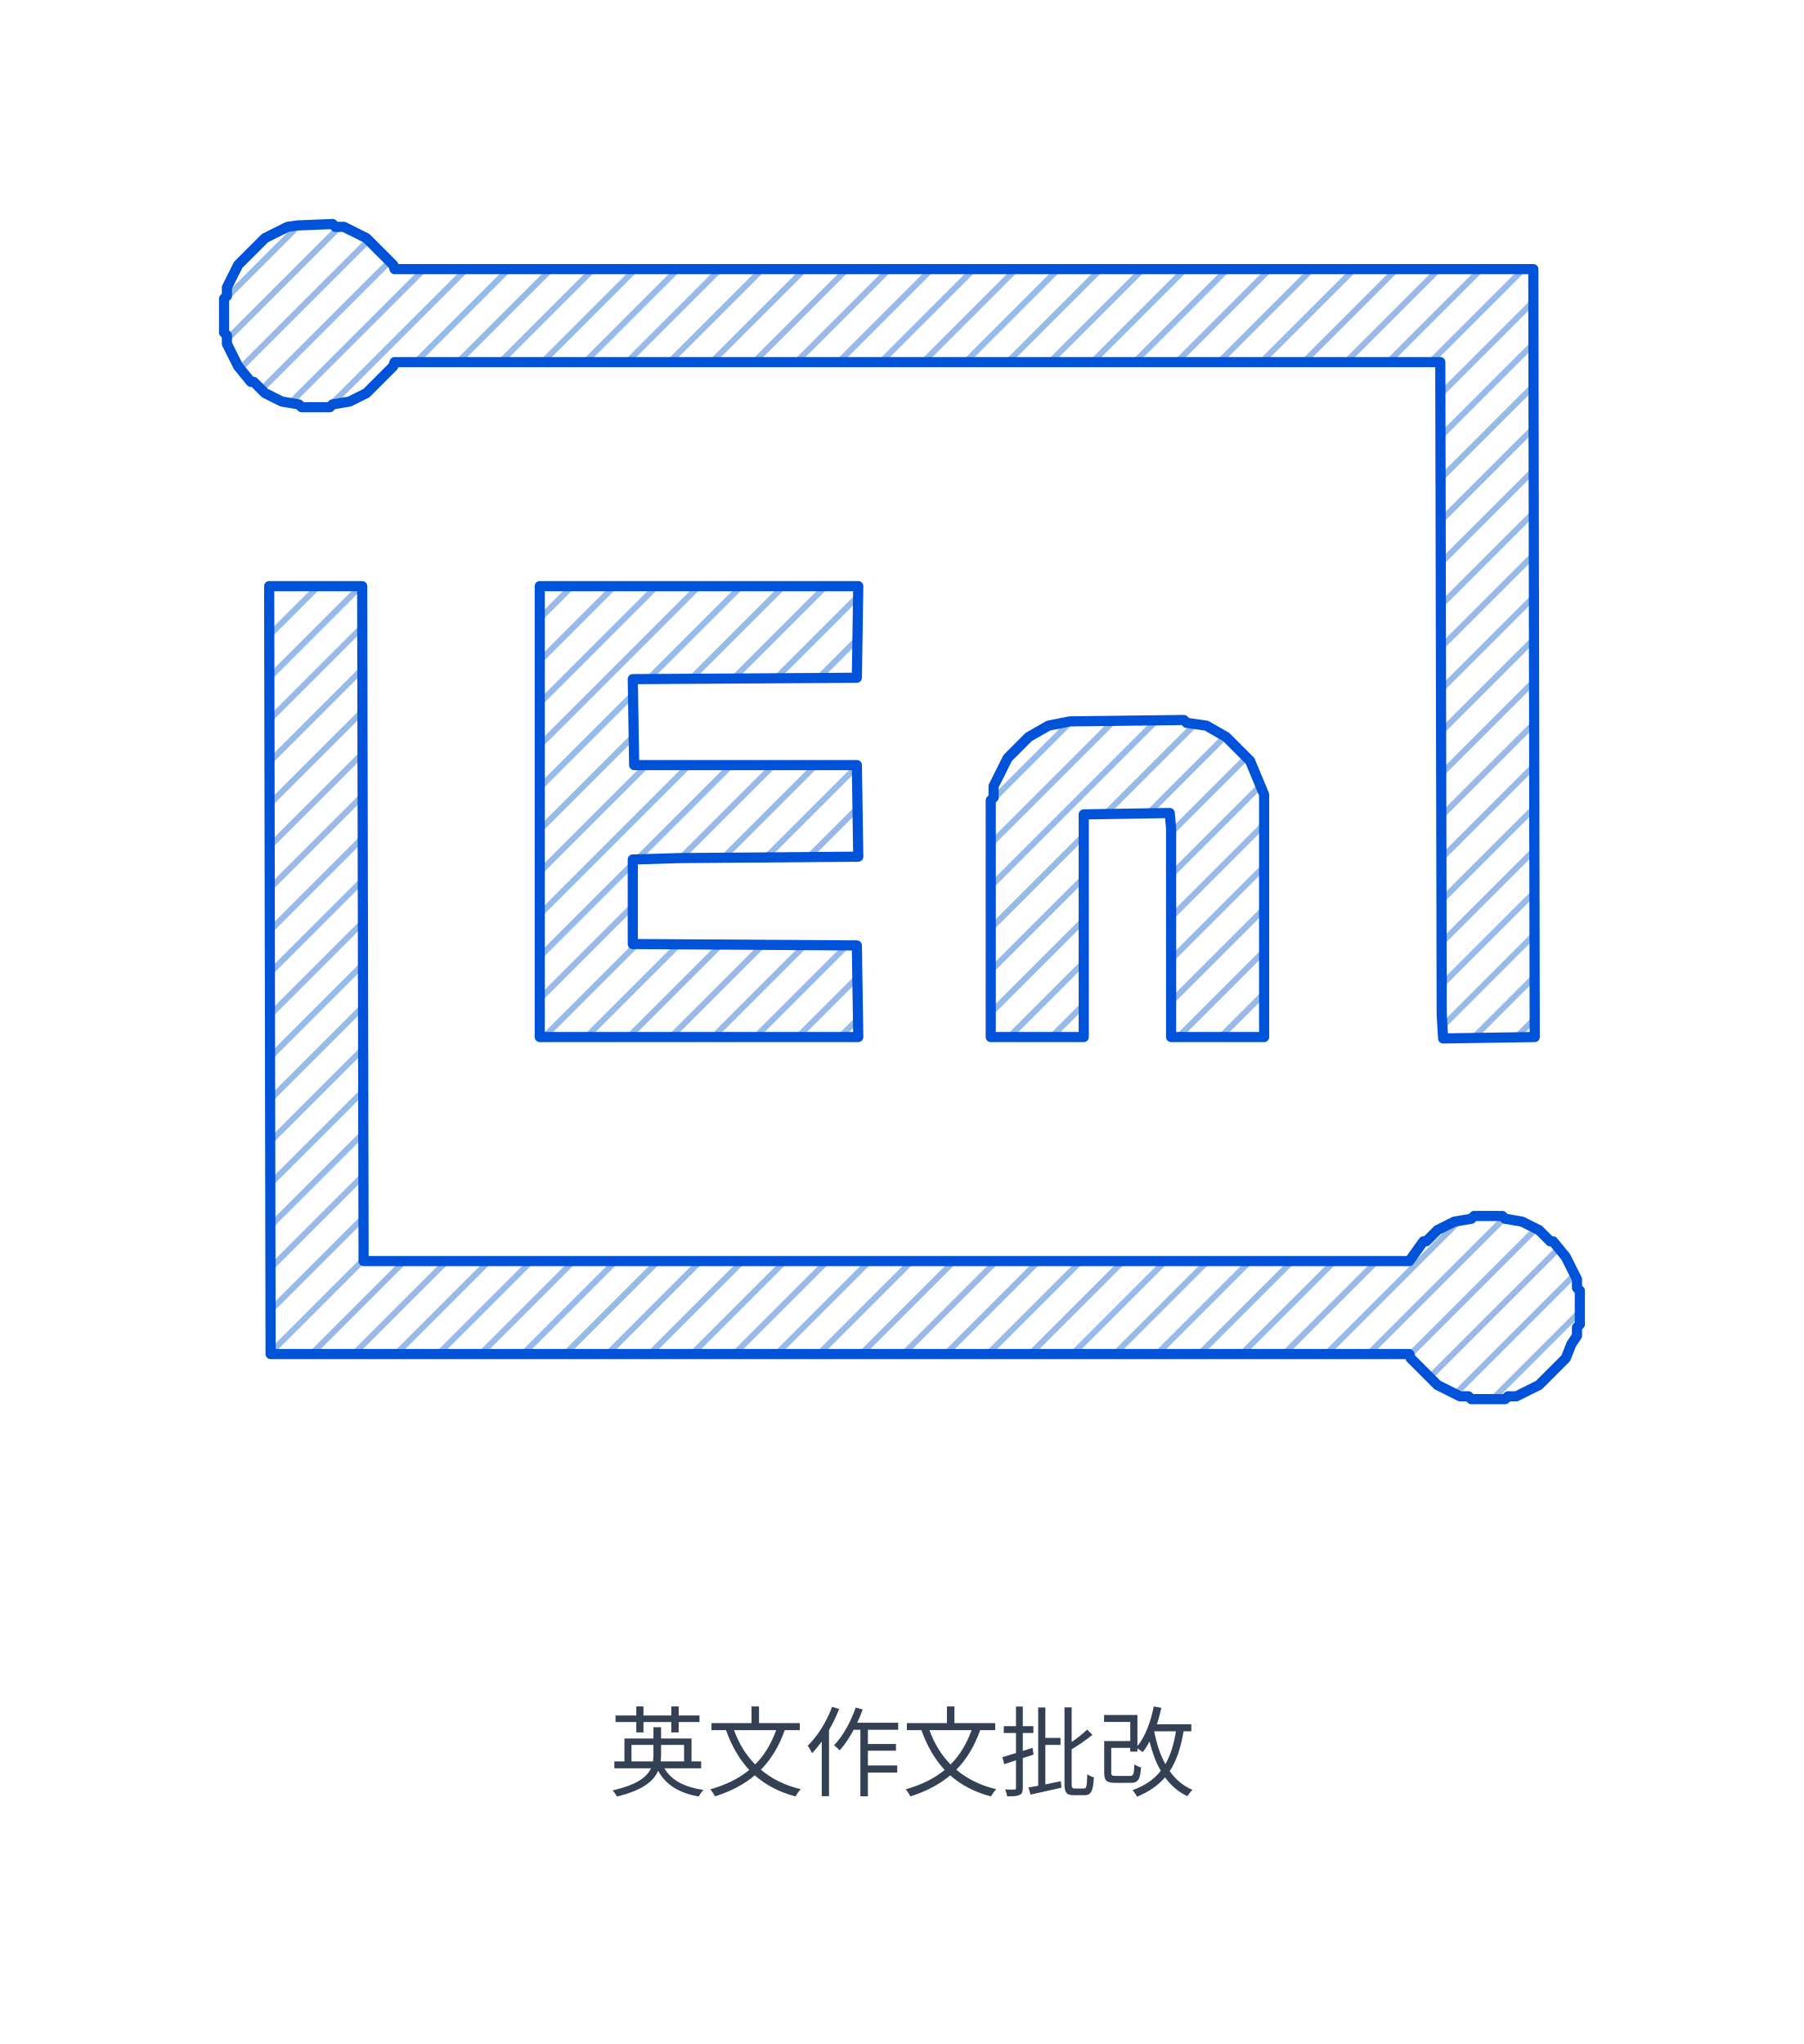
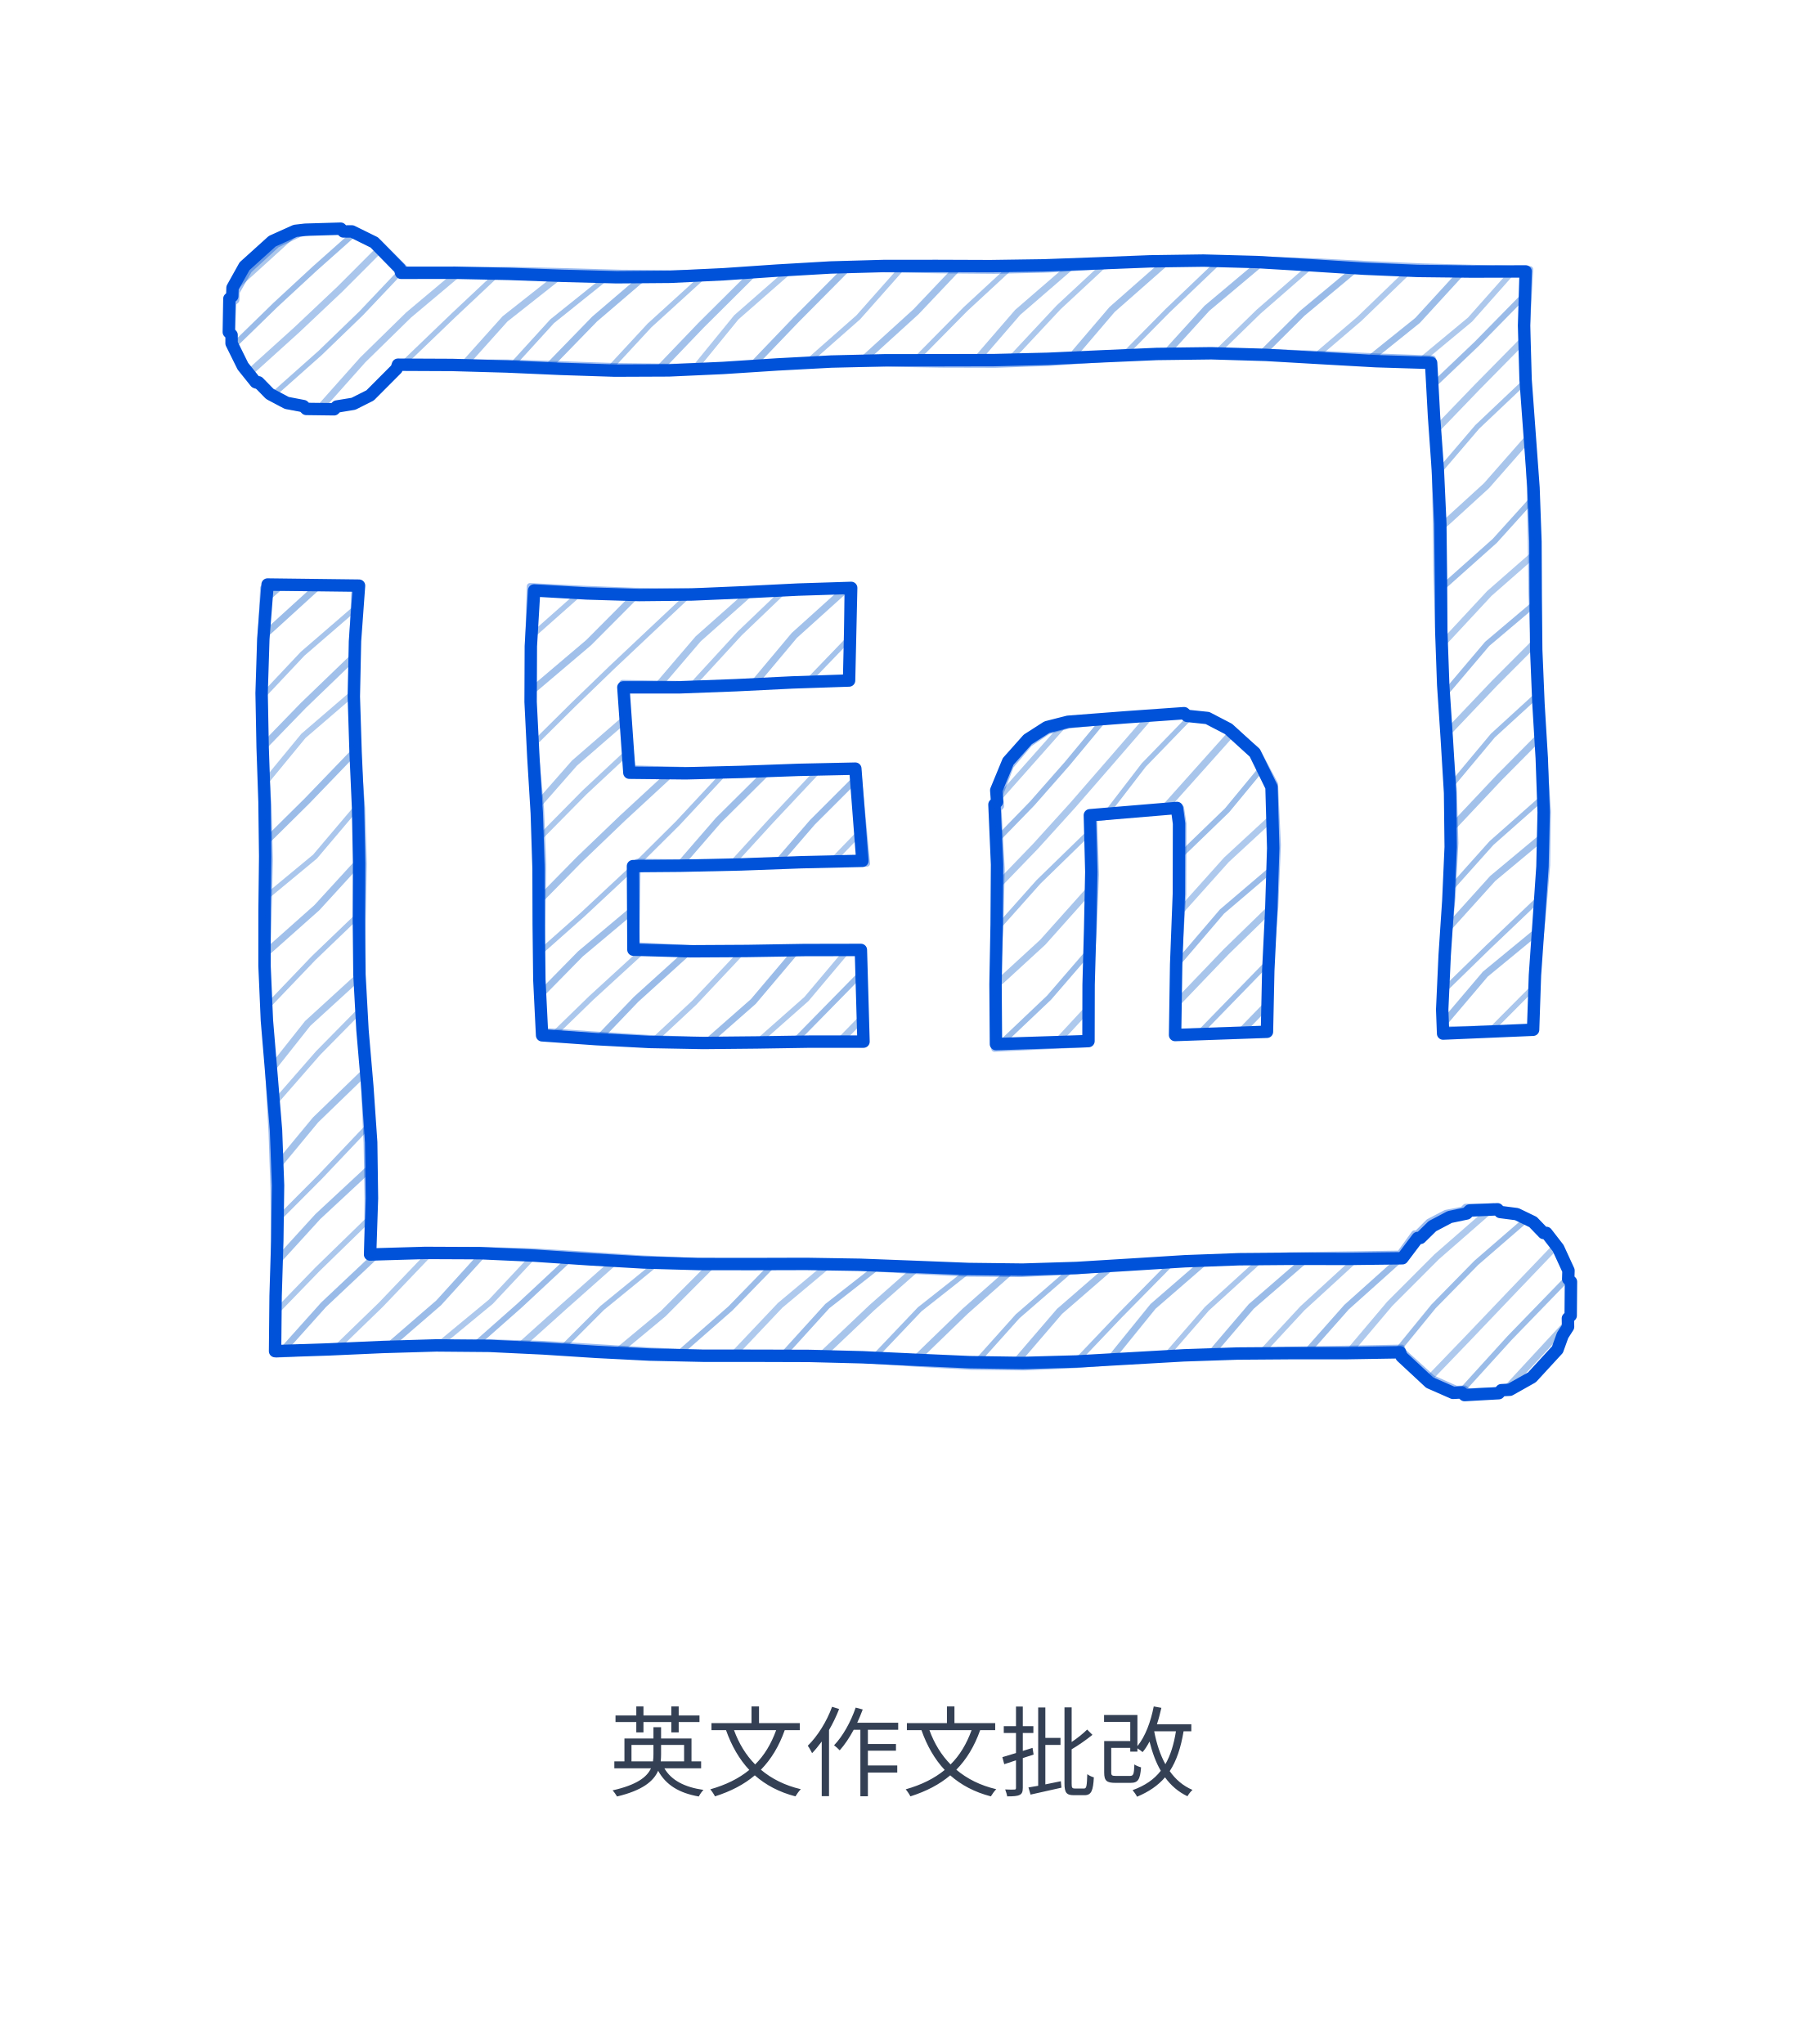
<svg xmlns="http://www.w3.org/2000/svg" width="240" height="272" viewBox="0 0 240 272">
  <g transform="translate(24 12)" fill="none" stroke-linecap="round" stroke-linejoin="round">
-     <polyline points="6.000,27.750 15.750,18.000" stroke="#6c9dde" stroke-width="0.8" opacity="0.7" />
-     <polyline points="6.375,33.000 21.000,18.375" stroke="#6c9dde" stroke-width="0.8" opacity="0.7" />
-     <polyline points="8.250,36.750 24.750,20.250" stroke="#6c9dde" stroke-width="0.8" opacity="0.7" />
-     <polyline points="10.875,39.750 27.750,22.875" stroke="#6c9dde" stroke-width="0.8" opacity="0.7" />
-     <polyline points="14.625,41.625 32.250,24.000" stroke="#6c9dde" stroke-width="0.8" opacity="0.7" />
-     <polyline points="19.875,42.000 37.875,24.000" stroke="#6c9dde" stroke-width="0.8" opacity="0.7" />
-     <polyline points="31.500,36.000 43.500,24.000" stroke="#6c9dde" stroke-width="0.8" opacity="0.7" />
-     <polyline points="37.125,36.000 49.125,24.000" stroke="#6c9dde" stroke-width="0.8" opacity="0.7" />
-     <polyline points="42.750,36.000 54.750,24.000" stroke="#6c9dde" stroke-width="0.8" opacity="0.7" />
-     <polyline points="12.000,72.375 18.375,66.000" stroke="#6c9dde" stroke-width="0.8" opacity="0.7" />
-     <polyline points="48.375,36.000 60.375,24.000" stroke="#6c9dde" stroke-width="0.8" opacity="0.7" />
-     <polyline points="12.000,78.000 24.000,66.000" stroke="#6c9dde" stroke-width="0.8" opacity="0.7" />
-     <polyline points="54.000,36.000 66.000,24.000" stroke="#6c9dde" stroke-width="0.8" opacity="0.7" />
-     <polyline points="12.000,83.625 24.000,71.625" stroke="#6c9dde" stroke-width="0.8" opacity="0.7" />
-     <polyline points="59.625,36.000 71.625,24.000" stroke="#6c9dde" stroke-width="0.8" opacity="0.7" />
-     <polyline points="12.000,89.250 24.000,77.250" stroke="#6c9dde" stroke-width="0.8" opacity="0.7" />
-     <polyline points="65.250,36.000 77.250,24.000" stroke="#6c9dde" stroke-width="0.8" opacity="0.7" />
-     <polyline points="12.000,94.875 24.000,82.875" stroke="#6c9dde" stroke-width="0.8" opacity="0.7" />
-     <polyline points="70.875,36.000 82.875,24.000" stroke="#6c9dde" stroke-width="0.8" opacity="0.7" />
-     <polyline points="12.000,100.500 24.000,88.500" stroke="#6c9dde" stroke-width="0.8" opacity="0.7" />
-     <polyline points="76.500,36.000 88.500,24.000" stroke="#6c9dde" stroke-width="0.8" opacity="0.7" />
-     <polyline points="12.000,106.125 24.000,94.125" stroke="#6c9dde" stroke-width="0.8" opacity="0.7" />
-     <polyline points="48.000,70.125 52.125,66.000" stroke="#6c9dde" stroke-width="0.8" opacity="0.7" />
-     <polyline points="82.125,36.000 94.125,24.000" stroke="#6c9dde" stroke-width="0.8" opacity="0.7" />
-     <polyline points="12.000,111.750 24.000,99.750" stroke="#6c9dde" stroke-width="0.8" opacity="0.7" />
-     <polyline points="48.000,75.750 57.750,66.000" stroke="#6c9dde" stroke-width="0.8" opacity="0.7" />
-     <polyline points="87.750,36.000 99.750,24.000" stroke="#6c9dde" stroke-width="0.8" opacity="0.7" />
-     <polyline points="12.000,117.375 24.000,105.375" stroke="#6c9dde" stroke-width="0.8" opacity="0.7" />
-     <polyline points="48.000,81.375 63.375,66.000" stroke="#6c9dde" stroke-width="0.8" opacity="0.7" />
-     <polyline points="93.375,36.000 105.375,24.000" stroke="#6c9dde" stroke-width="0.8" opacity="0.7" />
-     <polyline points="12.000,123.000 24.000,111.000" stroke="#6c9dde" stroke-width="0.8" opacity="0.7" />
-     <polyline points="48.000,87.000 69.000,66.000" stroke="#6c9dde" stroke-width="0.8" opacity="0.7" />
-     <polyline points="99.000,36.000 111.000,24.000" stroke="#6c9dde" stroke-width="0.8" opacity="0.7" />
-     <polyline points="12.000,128.625 24.000,116.625" stroke="#6c9dde" stroke-width="0.8" opacity="0.7" />
-     <polyline points="48.000,92.625 60.000,80.625" stroke="#6c9dde" stroke-width="0.8" opacity="0.7" />
-     <polyline points="62.625,78.000 74.625,66.000" stroke="#6c9dde" stroke-width="0.8" opacity="0.7" />
-     <polyline points="104.625,36.000 116.625,24.000" stroke="#6c9dde" stroke-width="0.8" opacity="0.7" />
-     <polyline points="12.000,134.250 24.000,122.250" stroke="#6c9dde" stroke-width="0.8" opacity="0.7" />
-     <polyline points="48.000,98.250 60.000,86.250" stroke="#6c9dde" stroke-width="0.8" opacity="0.7" />
-     <polyline points="68.250,78.000 80.250,66.000" stroke="#6c9dde" stroke-width="0.8" opacity="0.7" />
-     <polyline points="110.250,36.000 122.250,24.000" stroke="#6c9dde" stroke-width="0.8" opacity="0.7" />
-     <polyline points="12.000,139.875 24.000,127.875" stroke="#6c9dde" stroke-width="0.8" opacity="0.7" />
-     <polyline points="48.000,103.875 61.875,90.000" stroke="#6c9dde" stroke-width="0.8" opacity="0.7" />
-     <polyline points="73.875,78.000 85.875,66.000" stroke="#6c9dde" stroke-width="0.8" opacity="0.7" />
-     <polyline points="115.875,36.000 127.875,24.000" stroke="#6c9dde" stroke-width="0.8" opacity="0.7" />
-     <polyline points="12.000,145.500 24.000,133.500" stroke="#6c9dde" stroke-width="0.8" opacity="0.7" />
-     <polyline points="48.000,109.500 67.500,90.000" stroke="#6c9dde" stroke-width="0.8" opacity="0.7" />
-     <polyline points="79.500,78.000 90.000,67.500" stroke="#6c9dde" stroke-width="0.8" opacity="0.7" />
-     <polyline points="121.500,36.000 133.500,24.000" stroke="#6c9dde" stroke-width="0.8" opacity="0.7" />
-     <polyline points="12.000,151.125 24.000,139.125" stroke="#6c9dde" stroke-width="0.8" opacity="0.7" />
-     <polyline points="48.000,115.125 60.000,103.125" stroke="#6c9dde" stroke-width="0.8" opacity="0.7" />
-     <polyline points="61.125,102.000 73.125,90.000" stroke="#6c9dde" stroke-width="0.8" opacity="0.7" />
-     <polyline points="85.125,78.000 90.000,73.125" stroke="#6c9dde" stroke-width="0.8" opacity="0.7" />
-     <polyline points="127.125,36.000 139.125,24.000" stroke="#6c9dde" stroke-width="0.8" opacity="0.7" />
-     <polyline points="12.000,156.750 24.000,144.750" stroke="#6c9dde" stroke-width="0.8" opacity="0.7" />
-     <polyline points="48.000,120.750 60.000,108.750" stroke="#6c9dde" stroke-width="0.8" opacity="0.7" />
-     <polyline points="66.750,102.000 78.750,90.000" stroke="#6c9dde" stroke-width="0.8" opacity="0.7" />
-     <polyline points="132.750,36.000 144.750,24.000" stroke="#6c9dde" stroke-width="0.8" opacity="0.7" />
-     <polyline points="12.000,162.375 24.000,150.375" stroke="#6c9dde" stroke-width="0.8" opacity="0.7" />
-     <polyline points="48.375,126.000 60.375,114.000" stroke="#6c9dde" stroke-width="0.8" opacity="0.7" />
-     <polyline points="72.375,102.000 84.375,90.000" stroke="#6c9dde" stroke-width="0.8" opacity="0.7" />
-     <polyline points="138.375,36.000 150.375,24.000" stroke="#6c9dde" stroke-width="0.8" opacity="0.7" />
-     <polyline points="12.000,168.000 24.000,156.000" stroke="#6c9dde" stroke-width="0.8" opacity="0.7" />
-     <polyline points="54.000,126.000 66.000,114.000" stroke="#6c9dde" stroke-width="0.8" opacity="0.7" />
-     <polyline points="78.000,102.000 90.000,90.000" stroke="#6c9dde" stroke-width="0.8" opacity="0.7" />
-     <polyline points="144.000,36.000 156.000,24.000" stroke="#6c9dde" stroke-width="0.8" opacity="0.7" />
-     <polyline points="17.625,168.000 29.625,156.000" stroke="#6c9dde" stroke-width="0.8" opacity="0.7" />
-     <polyline points="59.625,126.000 71.625,114.000" stroke="#6c9dde" stroke-width="0.8" opacity="0.7" />
-     <polyline points="83.625,102.000 90.000,95.625" stroke="#6c9dde" stroke-width="0.8" opacity="0.7" />
-     <polyline points="149.625,36.000 161.625,24.000" stroke="#6c9dde" stroke-width="0.8" opacity="0.7" />
-     <polyline points="23.250,168.000 35.250,156.000" stroke="#6c9dde" stroke-width="0.8" opacity="0.7" />
-     <polyline points="65.250,126.000 77.250,114.000" stroke="#6c9dde" stroke-width="0.8" opacity="0.7" />
-     <polyline points="155.250,36.000 167.250,24.000" stroke="#6c9dde" stroke-width="0.8" opacity="0.7" />
-     <polyline points="28.875,168.000 40.875,156.000" stroke="#6c9dde" stroke-width="0.8" opacity="0.7" />
-     <polyline points="70.875,126.000 82.875,114.000" stroke="#6c9dde" stroke-width="0.8" opacity="0.7" />
-     <polyline points="160.875,36.000 172.875,24.000" stroke="#6c9dde" stroke-width="0.8" opacity="0.7" />
-     <polyline points="34.500,168.000 46.500,156.000" stroke="#6c9dde" stroke-width="0.8" opacity="0.7" />
-     <polyline points="76.500,126.000 88.500,114.000" stroke="#6c9dde" stroke-width="0.8" opacity="0.7" />
-     <polyline points="108.000,94.500 118.500,84.000" stroke="#6c9dde" stroke-width="0.8" opacity="0.7" />
-     <polyline points="166.500,36.000 178.500,24.000" stroke="#6c9dde" stroke-width="0.8" opacity="0.7" />
-     <polyline points="40.125,168.000 52.125,156.000" stroke="#6c9dde" stroke-width="0.8" opacity="0.7" />
-     <polyline points="82.125,126.000 90.000,118.125" stroke="#6c9dde" stroke-width="0.8" opacity="0.7" />
-     <polyline points="108.000,100.125 124.125,84.000" stroke="#6c9dde" stroke-width="0.8" opacity="0.7" />
-     <polyline points="168.000,40.125 180.000,28.125" stroke="#6c9dde" stroke-width="0.8" opacity="0.7" />
-     <polyline points="45.750,168.000 57.750,156.000" stroke="#6c9dde" stroke-width="0.8" opacity="0.7" />
-     <polyline points="87.750,126.000 90.000,123.750" stroke="#6c9dde" stroke-width="0.8" opacity="0.7" />
-     <polyline points="108.000,105.750 129.750,84.000" stroke="#6c9dde" stroke-width="0.8" opacity="0.7" />
-     <polyline points="168.000,45.750 180.000,33.750" stroke="#6c9dde" stroke-width="0.8" opacity="0.7" />
-     <polyline points="51.375,168.000 63.375,156.000" stroke="#6c9dde" stroke-width="0.8" opacity="0.7" />
-     <polyline points="108.000,111.375 120.000,99.375" stroke="#6c9dde" stroke-width="0.8" opacity="0.7" />
-     <polyline points="123.375,96.000 135.000,84.375" stroke="#6c9dde" stroke-width="0.8" opacity="0.7" />
-     <polyline points="168.000,51.375 180.000,39.375" stroke="#6c9dde" stroke-width="0.8" opacity="0.7" />
-     <polyline points="57.000,168.000 69.000,156.000" stroke="#6c9dde" stroke-width="0.8" opacity="0.7" />
-     <polyline points="108.000,117.000 120.000,105.000" stroke="#6c9dde" stroke-width="0.8" opacity="0.7" />
-     <polyline points="129.000,96.000 138.750,86.250" stroke="#6c9dde" stroke-width="0.8" opacity="0.7" />
-     <polyline points="168.000,57.000 180.000,45.000" stroke="#6c9dde" stroke-width="0.8" opacity="0.7" />
-     <polyline points="62.625,168.000 74.625,156.000" stroke="#6c9dde" stroke-width="0.8" opacity="0.7" />
-     <polyline points="108.000,122.625 120.000,110.625" stroke="#6c9dde" stroke-width="0.8" opacity="0.7" />
-     <polyline points="132.000,98.625 141.750,88.875" stroke="#6c9dde" stroke-width="0.8" opacity="0.7" />
-     <polyline points="168.000,62.625 180.000,50.625" stroke="#6c9dde" stroke-width="0.8" opacity="0.7" />
-     <polyline points="68.250,168.000 80.250,156.000" stroke="#6c9dde" stroke-width="0.8" opacity="0.7" />
-     <polyline points="110.250,126.000 120.000,116.250" stroke="#6c9dde" stroke-width="0.8" opacity="0.7" />
-     <polyline points="132.000,104.250 143.625,92.625" stroke="#6c9dde" stroke-width="0.8" opacity="0.7" />
-     <polyline points="168.000,68.250 180.000,56.250" stroke="#6c9dde" stroke-width="0.8" opacity="0.7" />
-     <polyline points="73.875,168.000 85.875,156.000" stroke="#6c9dde" stroke-width="0.8" opacity="0.7" />
-     <polyline points="115.875,126.000 120.000,121.875" stroke="#6c9dde" stroke-width="0.8" opacity="0.7" />
-     <polyline points="132.000,109.875 144.000,97.875" stroke="#6c9dde" stroke-width="0.8" opacity="0.7" />
-     <polyline points="168.000,73.875 180.000,61.875" stroke="#6c9dde" stroke-width="0.8" opacity="0.7" />
-     <polyline points="79.500,168.000 91.500,156.000" stroke="#6c9dde" stroke-width="0.8" opacity="0.7" />
-     <polyline points="132.000,115.500 144.000,103.500" stroke="#6c9dde" stroke-width="0.8" opacity="0.7" />
-     <polyline points="168.000,79.500 180.000,67.500" stroke="#6c9dde" stroke-width="0.8" opacity="0.7" />
-     <polyline points="85.125,168.000 97.125,156.000" stroke="#6c9dde" stroke-width="0.8" opacity="0.7" />
-     <polyline points="132.000,121.125 144.000,109.125" stroke="#6c9dde" stroke-width="0.8" opacity="0.7" />
-     <polyline points="168.000,85.125 180.000,73.125" stroke="#6c9dde" stroke-width="0.8" opacity="0.7" />
-     <polyline points="90.750,168.000 102.750,156.000" stroke="#6c9dde" stroke-width="0.8" opacity="0.7" />
-     <polyline points="132.750,126.000 144.000,114.750" stroke="#6c9dde" stroke-width="0.8" opacity="0.7" />
-     <polyline points="168.000,90.750 180.000,78.750" stroke="#6c9dde" stroke-width="0.8" opacity="0.7" />
-     <polyline points="96.375,168.000 108.375,156.000" stroke="#6c9dde" stroke-width="0.8" opacity="0.7" />
-     <polyline points="138.375,126.000 144.000,120.375" stroke="#6c9dde" stroke-width="0.8" opacity="0.7" />
-     <polyline points="168.000,96.375 180.000,84.375" stroke="#6c9dde" stroke-width="0.8" opacity="0.7" />
-     <polyline points="102.000,168.000 114.000,156.000" stroke="#6c9dde" stroke-width="0.8" opacity="0.7" />
-     <polyline points="168.000,102.000 180.000,90.000" stroke="#6c9dde" stroke-width="0.8" opacity="0.7" />
-     <polyline points="107.625,168.000 119.625,156.000" stroke="#6c9dde" stroke-width="0.8" opacity="0.7" />
-     <polyline points="168.000,107.625 180.000,95.625" stroke="#6c9dde" stroke-width="0.8" opacity="0.7" />
-     <polyline points="113.250,168.000 125.250,156.000" stroke="#6c9dde" stroke-width="0.8" opacity="0.7" />
-     <polyline points="168.000,113.250 180.000,101.250" stroke="#6c9dde" stroke-width="0.8" opacity="0.7" />
-     <polyline points="118.875,168.000 130.875,156.000" stroke="#6c9dde" stroke-width="0.8" opacity="0.7" />
-     <polyline points="168.000,118.875 180.000,106.875" stroke="#6c9dde" stroke-width="0.8" opacity="0.7" />
-     <polyline points="124.500,168.000 136.500,156.000" stroke="#6c9dde" stroke-width="0.8" opacity="0.7" />
-     <polyline points="168.000,124.500 180.000,112.500" stroke="#6c9dde" stroke-width="0.8" opacity="0.7" />
-     <polyline points="130.125,168.000 142.125,156.000" stroke="#6c9dde" stroke-width="0.8" opacity="0.7" />
-     <polyline points="172.125,126.000 180.000,118.125" stroke="#6c9dde" stroke-width="0.8" opacity="0.7" />
-     <polyline points="135.750,168.000 147.750,156.000" stroke="#6c9dde" stroke-width="0.8" opacity="0.7" />
-     <polyline points="177.750,126.000 180.000,123.750" stroke="#6c9dde" stroke-width="0.8" opacity="0.7" />
-     <polyline points="141.375,168.000 153.375,156.000" stroke="#6c9dde" stroke-width="0.8" opacity="0.7" />
-     <polyline points="147.000,168.000 159.000,156.000" stroke="#6c9dde" stroke-width="0.8" opacity="0.7" />
-     <polyline points="152.625,168.000 169.875,150.750" stroke="#6c9dde" stroke-width="0.8" opacity="0.7" />
-     <polyline points="158.250,168.000 175.875,150.375" stroke="#6c9dde" stroke-width="0.8" opacity="0.7" />
-     <polyline points="163.875,168.000 180.000,151.875" stroke="#6c9dde" stroke-width="0.8" opacity="0.7" />
-     <polyline points="166.500,171.000 183.000,154.500" stroke="#6c9dde" stroke-width="0.8" opacity="0.7" />
-     <polyline points="169.875,173.250 185.250,157.875" stroke="#6c9dde" stroke-width="0.8" opacity="0.7" />
-     <polyline points="174.750,174.000 186.000,162.750" stroke="#6c9dde" stroke-width="0.8" opacity="0.7" />
-     <polyline points="15.562,18.000 20.250,17.812 20.625,18.188 21.750,18.188 24.750,19.688 28.312,23.250 28.500,23.812 180.000,23.812 180.188,126.000 168.000,126.188 167.812,123.000 167.625,36.188 28.500,36.188 28.312,36.750 24.750,40.312 22.500,41.438 20.250,41.812 19.875,42.188 16.125,42.188 15.750,41.812 13.500,41.438 11.250,40.312 9.750,38.812 9.375,38.812 7.688,36.750 6.188,33.750 6.188,32.625 5.812,32.250 5.812,27.750 6.188,27.375 6.188,26.250 7.688,23.250 11.250,19.688 14.250,18.188 15.562,18.000" stroke="#0052d9" stroke-width="1.35" opacity="1" />
-     <polyline points="11.812,66.000 24.188,66.000 24.375,155.812 163.500,155.812 165.375,153.188 165.750,153.188 167.250,151.688 169.500,150.562 171.750,150.188 172.125,149.812 175.875,149.812 176.250,150.188 178.500,150.562 180.750,151.688 182.250,153.188 182.625,153.188 184.312,155.250 185.812,158.250 185.812,159.375 186.188,159.750 186.188,164.250 185.812,164.625 185.812,165.750 185.062,166.875 184.312,168.750 180.750,172.312 177.750,173.812 176.625,173.812 176.250,174.188 171.750,174.188 171.375,173.812 170.250,173.812 167.250,172.312 163.688,168.750 163.500,168.188 12.000,168.188 11.812,66.000" stroke="#0052d9" stroke-width="1.35" opacity="1" />
-     <polyline points="47.812,66.000 90.188,66.000 90.000,78.188 60.188,78.375 60.375,89.812 90.000,89.812 90.188,102.000 66.375,102.188 60.188,102.375 60.188,113.625 90.000,113.812 90.188,126.000 47.812,126.000 47.812,66.000" stroke="#0052d9" stroke-width="1.35" opacity="1" />
-     <polyline points="118.312,84.000 133.500,83.812 133.875,84.188 136.500,84.562 139.125,86.062 142.312,89.250 144.188,93.750 144.188,126.000 131.812,126.000 131.812,98.250 131.625,96.188 120.188,96.375 120.188,126.000 107.812,126.000 107.812,94.500 108.188,94.125 108.188,92.625 110.062,88.875 112.875,86.062 115.500,84.562 118.312,84.000" stroke="#0052d9" stroke-width="1.35" opacity="1" />
+     <polyline points="7.123,26.308 15.273,18.907" stroke="#6c9dde" stroke-width="0.924" opacity="0.57" />
+     <polyline points="7.369,33.723 12.668,28.558 17.845,23.769 22.809,19.353" stroke="#6c9dde" stroke-width="0.766" opacity="0.69" />
+     <polyline points="9.252,37.524 15.445,31.930 21.223,26.473 26.507,21.178" stroke="#6c9dde" stroke-width="0.935" opacity="0.58" />
+     <polyline points="12.634,40.265 18.600,34.962 24.055,29.689 28.979,24.492" stroke="#6c9dde" stroke-width="0.7" opacity="0.63" />
+     <polyline points="18.593,42.262 24.284,35.873 30.363,29.919 36.830,24.486" stroke="#6c9dde" stroke-width="0.935" opacity="0.58" />
+     <polyline points="29.689,36.345 36.311,29.979 42.052,24.585" stroke="#6c9dde" stroke-width="0.704" opacity="0.6" />
+     <polyline points="37.835,36.411 43.191,30.436 50.240,24.871" stroke="#6c9dde" stroke-width="0.943" opacity="0.6" />
+     <polyline points="11.618,67.642 13.627,65.843" stroke="#6c9dde" stroke-width="0.7" opacity="0.63" />
+     <polyline points="44.120,36.612 49.468,30.743 56.554,25.061" stroke="#6c9dde" stroke-width="0.7" opacity="0.63" />
+     <polyline points="11.241,72.461 18.419,65.921" stroke="#6c9dde" stroke-width="0.908" opacity="0.68" />
+     <polyline points="48.921,36.824 55.114,30.454 61.375,25.094" stroke="#6c9dde" stroke-width="0.908" opacity="0.68" />
+     <polyline points="10.963,80.624 16.273,74.985 23.332,68.889" stroke="#6c9dde" stroke-width="0.704" opacity="0.6" />
+     <polyline points="57.037,37.117 62.426,31.298 69.519,24.845" stroke="#6c9dde" stroke-width="0.704" opacity="0.6" />
+     <polyline points="11.085,87.313 16.346,81.887 22.930,75.542" stroke="#6c9dde" stroke-width="0.943" opacity="0.64" />
+     <polyline points="63.671,37.131 69.263,31.293 76.172,24.422" stroke="#6c9dde" stroke-width="0.943" opacity="0.64" />
+     <polyline points="11.250,92.149 16.366,85.931 22.855,80.349" stroke="#6c9dde" stroke-width="0.787" opacity="0.55" />
+     <polyline points="68.460,36.976 73.967,30.225 80.971,24.092" stroke="#6c9dde" stroke-width="0.787" opacity="0.55" />
+     <polyline points="11.405,99.971 16.865,94.566 23.075,88.118" stroke="#6c9dde" stroke-width="0.909" opacity="0.68" />
+     <polyline points="76.194,36.519 81.907,30.558 88.716,23.696" stroke="#6c9dde" stroke-width="0.909" opacity="0.68" />
+     <polyline points="11.336,107.434 17.914,101.989 23.388,95.524" stroke="#6c9dde" stroke-width="0.72" opacity="0.58" />
+     <polyline points="46.874,72.523 53.189,66.928" stroke="#6c9dde" stroke-width="0.72" opacity="0.58" />
+     <polyline points="83.560,36.063 90.187,30.228 96.086,23.569" stroke="#6c9dde" stroke-width="0.72" opacity="0.58" />
+     <polyline points="11.270,114.910 18.160,108.784 23.510,102.938" stroke="#6c9dde" stroke-width="0.944" opacity="0.64" />
+     <polyline points="46.751,79.937 54.330,73.508 60.627,67.179" stroke="#6c9dde" stroke-width="0.944" opacity="0.64" />
+     <polyline points="90.929,35.793 97.861,29.494 103.453,23.597" stroke="#6c9dde" stroke-width="0.944" opacity="0.64" />
+     <polyline points="11.484,122.025 17.736,115.486 23.463,109.989" stroke="#6c9dde" stroke-width="0.703" opacity="0.6" />
+     <polyline points="47.037,86.973 52.217,81.835 57.402,76.824 62.563,71.958 67.709,67.121" stroke="#6c9dde" stroke-width="0.703" opacity="0.6" />
+     <polyline points="97.935,35.739 104.446,29.139 110.450,23.586" stroke="#6c9dde" stroke-width="0.703" opacity="0.6" />
+     <polyline points="12.117,130.278 16.934,124.195 23.534,118.166" stroke="#6c9dde" stroke-width="0.942" opacity="0.59" />
+     <polyline points="47.547,95.112 52.428,89.551 58.900,83.933" stroke="#6c9dde" stroke-width="0.942" opacity="0.59" />
+     <polyline points="63.633,79.161 68.885,73.017 75.931,66.766" stroke="#6c9dde" stroke-width="0.942" opacity="0.59" />
+     <polyline points="106.056,35.749 111.401,29.565 118.555,23.380" stroke="#6c9dde" stroke-width="0.942" opacity="0.59" />
+     <polyline points="12.511,134.787 18.311,128.145 23.741,122.631" stroke="#6c9dde" stroke-width="0.732" opacity="0.57" />
+     <polyline points="47.748,99.549 53.751,93.463 59.179,88.398" stroke="#6c9dde" stroke-width="0.732" opacity="0.57" />
+     <polyline points="68.154,79.103 74.412,72.293 80.424,66.538" stroke="#6c9dde" stroke-width="0.732" opacity="0.57" />
+     <polyline points="110.491,35.697 116.848,28.896 122.977,23.198" stroke="#6c9dde" stroke-width="0.732" opacity="0.57" />
+     <polyline points="12.988,143.065 17.982,137.029 24.388,130.829" stroke="#6c9dde" stroke-width="0.949" opacity="0.63" />
+     <polyline points="47.867,107.681 53.093,102.362 58.822,96.870 65.063,91.103" stroke="#6c9dde" stroke-width="0.949" opacity="0.63" />
+     <polyline points="76.460,78.788 81.678,72.559 88.681,66.243" stroke="#6c9dde" stroke-width="0.949" opacity="0.63" />
+     <polyline points="118.633,35.423 123.959,29.185 131.092,22.908" stroke="#6c9dde" stroke-width="0.949" opacity="0.63" />
+     <polyline points="12.997,150.228 18.622,144.577 24.930,137.922" stroke="#6c9dde" stroke-width="0.7" opacity="0.62" />
+     <polyline points="47.880,114.701 53.513,109.707 60.032,103.622" stroke="#6c9dde" stroke-width="0.7" opacity="0.62" />
+     <polyline points="60.778,102.909 66.166,97.556 72.286,90.989" stroke="#6c9dde" stroke-width="0.7" opacity="0.62" />
+     <polyline points="83.650,78.496 88.881,73.063" stroke="#6c9dde" stroke-width="0.7" opacity="0.62" />
+     <polyline points="125.679,35.084 131.323,29.364 138.108,22.888" stroke="#6c9dde" stroke-width="0.7" opacity="0.62" />
+     <polyline points="12.825,155.890 18.283,149.899 25.135,143.529" stroke="#6c9dde" stroke-width="0.925" opacity="0.66" />
+     <polyline points="48.011,120.243 53.219,114.940 60.081,109.182" stroke="#6c9dde" stroke-width="0.925" opacity="0.66" />
+     <polyline points="66.501,103.020 71.580,97.160 77.996,90.787" stroke="#6c9dde" stroke-width="0.925" opacity="0.66" />
+     <polyline points="131.251,34.877 136.576,29.026 143.654,23.078" stroke="#6c9dde" stroke-width="0.925" opacity="0.66" />
+     <polyline points="12.631,162.694 18.233,156.911 25.055,150.269" stroke="#6c9dde" stroke-width="0.731" opacity="0.57" />
+     <polyline points="49.455,125.867 54.663,120.799 61.230,114.784" stroke="#6c9dde" stroke-width="0.731" opacity="0.57" />
+     <polyline points="73.371,102.939 78.634,97.181 84.854,90.561" stroke="#6c9dde" stroke-width="0.731" opacity="0.57" />
+     <polyline points="137.950,34.833 143.445,29.479 150.319,23.481" stroke="#6c9dde" stroke-width="0.731" opacity="0.57" />
+     <polyline points="13.713,167.587 19.051,161.629 25.981,155.100" stroke="#6c9dde" stroke-width="0.877" opacity="0.69" />
+     <polyline points="55.537,126.296 60.624,120.986 67.331,114.913" stroke="#6c9dde" stroke-width="0.877" opacity="0.69" />
+     <polyline points="79.479,102.763 84.071,97.445 89.908,91.609" stroke="#6c9dde" stroke-width="0.877" opacity="0.69" />
+     <polyline points="143.916,35.016 149.263,29.691 156.253,23.870" stroke="#6c9dde" stroke-width="0.877" opacity="0.69" />
+     <polyline points="20.781,167.334 26.654,161.641 33.091,154.908" stroke="#6c9dde" stroke-width="0.763" opacity="0.55" />
+     <polyline points="62.749,126.670 68.364,121.438 74.569,114.845" stroke="#6c9dde" stroke-width="0.763" opacity="0.55" />
+     <polyline points="86.730,102.588 90.407,98.782" stroke="#6c9dde" stroke-width="0.763" opacity="0.55" />
+     <polyline points="151.017,35.419 156.856,30.435 163.313,24.202" stroke="#6c9dde" stroke-width="0.763" opacity="0.55" />
+     <polyline points="27.834,167.021 34.370,161.367 40.185,154.958" stroke="#6c9dde" stroke-width="0.896" opacity="0.68" />
+     <polyline points="69.947,126.791 76.223,121.277 81.798,114.681" stroke="#6c9dde" stroke-width="0.896" opacity="0.68" />
+     <polyline points="158.134,35.833 164.596,30.644 170.388,24.321" stroke="#6c9dde" stroke-width="0.896" opacity="0.68" />
+     <polyline points="34.504,166.844 41.306,161.224 46.890,155.263" stroke="#6c9dde" stroke-width="0.762" opacity="0.56" />
+     <polyline points="76.753,126.720 83.296,120.939 88.637,114.597" stroke="#6c9dde" stroke-width="0.762" opacity="0.56" />
+     <polyline points="108.823,94.302 117.552,84.460" stroke="#6c9dde" stroke-width="0.762" opacity="0.56" />
+     <polyline points="164.893,36.079 171.583,30.528 177.105,24.309" stroke="#6c9dde" stroke-width="0.762" opacity="0.56" />
+     <polyline points="39.314,166.867 45.158,161.702 51.723,155.582" stroke="#6c9dde" stroke-width="0.775" opacity="0.69" />
+     <polyline points="81.660,126.637 90.522,117.604" stroke="#6c9dde" stroke-width="0.775" opacity="0.69" />
+     <polyline points="108.749,99.628 113.312,94.935 117.984,89.627 122.864,83.746" stroke="#6c9dde" stroke-width="0.775" opacity="0.69" />
+     <polyline points="166.888,39.070 172.469,33.758 178.841,27.265" stroke="#6c9dde" stroke-width="0.775" opacity="0.69" />
+     <polyline points="45.227,167.082 50.884,161.993 57.663,155.977" stroke="#6c9dde" stroke-width="0.917" opacity="0.57" />
+     <polyline points="87.688,126.591 90.602,123.610" stroke="#6c9dde" stroke-width="0.917" opacity="0.57" />
+     <polyline points="108.859,105.706 113.775,100.613 118.702,95.175 123.758,89.360 128.971,83.340" stroke="#6c9dde" stroke-width="0.917" opacity="0.57" />
+     <polyline points="167.262,44.984 172.456,39.591 178.761,33.184" stroke="#6c9dde" stroke-width="0.917" opacity="0.57" />
+     <polyline points="50.765,167.414 56.134,162.040 63.223,156.253" stroke="#6c9dde" stroke-width="0.701" opacity="0.63" />
+     <polyline points="108.780,111.400 114.167,105.355 120.915,98.783" stroke="#6c9dde" stroke-width="0.701" opacity="0.63" />
+     <polyline points="123.455,95.942 128.170,89.809 134.344,83.438" stroke="#6c9dde" stroke-width="0.701" opacity="0.63" />
+     <polyline points="167.646,50.531 172.532,44.816 178.955,38.731" stroke="#6c9dde" stroke-width="0.701" opacity="0.63" />
+     <polyline points="58.141,167.875 64.233,162.813 70.624,156.404" stroke="#6c9dde" stroke-width="0.94" opacity="0.59" />
+     <polyline points="108.638,118.985 114.735,113.388 120.983,106.393" stroke="#6c9dde" stroke-width="0.94" opacity="0.59" />
+     <polyline points="131.060,95.418 139.873,85.563" stroke="#6c9dde" stroke-width="0.94" opacity="0.59" />
+     <polyline points="167.966,57.932 173.768,52.636 179.491,46.123" stroke="#6c9dde" stroke-width="0.94" opacity="0.59" />
+     <polyline points="66.248,168.182 73.162,162.132 78.752,156.382" stroke="#6c9dde" stroke-width="0.758" opacity="0.68" />
+     <polyline points="109.067,126.938 115.577,120.758 120.751,114.763" stroke="#6c9dde" stroke-width="0.758" opacity="0.68" />
+     <polyline points="133.122,101.762 139.261,95.822 143.691,90.458" stroke="#6c9dde" stroke-width="0.758" opacity="0.68" />
+     <polyline points="168.027,66.080 174.869,59.977 180.040,54.252" stroke="#6c9dde" stroke-width="0.758" opacity="0.68" />
+     <polyline points="73.615,168.236 79.797,161.703 86.131,156.402" stroke="#6c9dde" stroke-width="0.863" opacity="0.55" />
+     <polyline points="116.533,126.769 120.611,122.370" stroke="#6c9dde" stroke-width="0.863" opacity="0.55" />
+     <polyline points="132.946,109.364 139.173,102.413 145.160,96.886" stroke="#6c9dde" stroke-width="0.863" opacity="0.55" />
+     <polyline points="168.085,73.497 174.155,66.967 180.233,61.641" stroke="#6c9dde" stroke-width="0.863" opacity="0.55" />
+     <polyline points="80.244,168.226 86.065,161.813 92.766,156.570" stroke="#6c9dde" stroke-width="0.778" opacity="0.69" />
+     <polyline points="132.672,116.209 138.579,109.300 145.159,103.693" stroke="#6c9dde" stroke-width="0.778" opacity="0.69" />
+     <polyline points="168.353,80.180 173.857,73.686 180.235,68.293" stroke="#6c9dde" stroke-width="0.778" opacity="0.69" />
+     <polyline points="85.401,168.277 92.009,162.004 97.924,156.782" stroke="#6c9dde" stroke-width="0.939" opacity="0.59" />
+     <polyline points="132.542,121.535 139.124,114.663 144.949,108.993" stroke="#6c9dde" stroke-width="0.939" opacity="0.59" />
+     <polyline points="168.693,85.383 174.839,78.917 180.271,73.468" stroke="#6c9dde" stroke-width="0.939" opacity="0.59" />
+     <polyline points="92.402,168.498 98.363,162.229 104.921,157.057" stroke="#6c9dde" stroke-width="0.716" opacity="0.66" />
+     <polyline points="135.490,125.552 144.591,116.195" stroke="#6c9dde" stroke-width="0.716" opacity="0.66" />
+     <polyline points="169.130,92.454 174.624,85.877 180.515,80.494" stroke="#6c9dde" stroke-width="0.716" opacity="0.66" />
+     <polyline points="97.934,168.765 104.404,162.496 110.446,157.146" stroke="#6c9dde" stroke-width="0.95" opacity="0.63" />
+     <polyline points="141.047,125.348 144.414,121.885" stroke="#6c9dde" stroke-width="0.95" opacity="0.63" />
+     <polyline points="169.270,98.044 175.455,91.475 180.837,86.045" stroke="#6c9dde" stroke-width="0.95" opacity="0.63" />
+     <polyline points="106.055,169.113 111.396,163.154 118.550,156.954" stroke="#6c9dde" stroke-width="0.716" opacity="0.66" />
+     <polyline points="169.009,106.255 174.433,100.192 181.215,94.192" stroke="#6c9dde" stroke-width="0.716" opacity="0.66" />
+     <polyline points="111.230,169.186 116.962,162.513 123.710,156.660" stroke="#6c9dde" stroke-width="0.946" opacity="0.64" />
+     <polyline points="168.656,111.489 174.608,104.891 181.220,99.382" stroke="#6c9dde" stroke-width="0.946" opacity="0.64" />
+     <polyline points="119.374,168.978 125.005,163.059 131.825,156.131" stroke="#6c9dde" stroke-width="0.708" opacity="0.65" />
+     <polyline points="168.155,119.727 173.935,114.085 180.796,107.547" stroke="#6c9dde" stroke-width="0.708" opacity="0.65" />
+     <polyline points="123.823,168.735 129.409,161.842 136.256,155.904" stroke="#6c9dde" stroke-width="0.917" opacity="0.67" />
+     <polyline points="168.017,124.227 173.614,117.630 180.448,112.005" stroke="#6c9dde" stroke-width="0.917" opacity="0.67" />
+     <polyline points="131.251,168.286 136.588,162.141 143.650,155.716" stroke="#6c9dde" stroke-width="0.715" opacity="0.58" />
+     <polyline points="174.262,125.175 179.959,119.445" stroke="#6c9dde" stroke-width="0.715" opacity="0.58" />
+     <polyline points="137.205,168.018 142.478,161.846 149.574,155.704" stroke="#6c9dde" stroke-width="0.902" opacity="0.68" />
+     <polyline points="143.917,167.886 149.282,162.098 156.249,155.716" stroke="#6c9dde" stroke-width="0.757" opacity="0.56" />
+     <polyline points="149.895,167.878 155.155,161.942 162.194,155.638" stroke="#6c9dde" stroke-width="0.845" opacity="0.69" />
+     <polyline points="162.987,154.862 166.563,151.356" stroke="#6c9dde" stroke-width="0.845" opacity="0.69" />
+     <polyline points="155.511,167.874 160.892,161.506 167.139,155.249 174.114,149.159" stroke="#6c9dde" stroke-width="0.878" opacity="0.55" />
+     <polyline points="161.888,167.770 166.718,161.851 172.406,156.053 178.856,150.466" stroke="#6c9dde" stroke-width="0.746" opacity="0.68" />
+     <polyline points="166.174,171.413 171.302,166.086 176.836,160.283 182.749,154.105" stroke="#6c9dde" stroke-width="0.857" opacity="0.55" />
+     <polyline points="170.440,173.100 176.845,166.049 184.455,158.199" stroke="#6c9dde" stroke-width="0.746" opacity="0.68" />
+     <polyline points="176.498,172.766 184.424,164.194" stroke="#6c9dde" stroke-width="0.936" opacity="0.59" />
+     <polyline points="16.603,18.569 21.325,18.430 21.694,18.800 22.825,18.798 25.790,20.259 29.203,23.748 29.363,24.303 36.555,24.297 43.731,24.448 50.890,24.707 58.034,24.895 65.163,24.837 72.281,24.496 79.387,24.009 86.485,23.595 93.577,23.396 100.664,23.390 107.749,23.416 114.834,23.314 121.923,23.055 129.017,22.777 136.118,22.677 143.228,22.871 150.351,23.297 157.486,23.756 164.636,24.056 171.801,24.139 178.983,24.119 178.768,31.322 178.971,38.519 179.499,45.714 180.025,52.906 180.285,60.097 180.318,67.290 180.386,74.485 180.687,81.683 181.123,88.887 181.378,96.098 181.217,103.316 180.722,110.544 180.217,117.781 179.971,125.030 167.997,125.540 167.877,122.355 168.206,115.125 168.689,107.908 169.009,100.703 168.924,93.510 168.490,86.328 168.012,79.157 167.755,71.995 167.709,64.842 167.627,57.697 167.300,50.558 166.790,43.423 166.402,36.292 159.066,36.063 151.748,35.650 144.448,35.227 137.166,35.011 129.900,35.103 122.650,35.418 115.415,35.747 108.192,35.922 100.980,35.937 93.777,35.942 86.580,36.113 79.387,36.498 72.196,36.965 65.004,37.290 57.808,37.320 50.607,37.086 43.397,36.769 36.178,36.566 28.945,36.533 28.756,37.089 25.241,40.618 23.029,41.731 20.813,42.096 20.447,42.464 16.744,42.416 16.368,42.039 14.138,41.610 11.894,40.420 10.385,38.875 10.013,38.856 8.313,36.734 6.808,33.689 6.813,32.580 6.442,32.187 6.519,27.751 6.904,27.405 6.935,26.296 8.532,23.430 12.220,20.098 15.277,18.723 16.603,18.569" stroke="#0052d9" stroke-width="1.65" opacity="1.0" />
+     <polyline points="17.197,18.905 21.918,18.617 22.289,18.975 23.420,18.933 26.390,20.291 29.783,23.660 29.936,24.210 37.129,23.968 44.302,23.942 51.458,24.114 58.599,24.318 65.729,24.375 72.852,24.229 79.965,23.984 87.067,23.814 94.161,23.824 101.248,23.951 108.333,24.015 115.420,23.848 122.511,23.434 129.607,22.934 136.709,22.586 143.818,22.547 150.936,22.795 158.066,23.164 165.212,23.476 172.377,23.673 179.559,23.848 179.169,31.045 179.077,38.249 179.280,45.460 179.545,52.669 179.688,59.869 179.781,67.063 180.071,74.260 180.687,81.468 181.438,88.686 181.915,95.906 181.815,103.119 181.200,110.330 180.431,117.551 179.856,124.791 167.859,125.002 167.885,121.815 168.529,114.590 169.230,107.381 169.606,100.182 169.398,92.987 168.700,85.798 167.896,78.619 167.348,71.453 167.132,64.300 167.050,57.153 166.892,50.009 166.671,42.867 166.608,35.732 159.282,35.464 151.981,35.123 144.699,34.867 137.426,34.883 130.157,35.230 122.894,35.776 115.644,36.272 108.414,36.520 101.201,36.502 93.998,36.374 86.794,36.336 79.584,36.473 72.372,36.695 65.166,36.824 57.969,36.740 50.778,36.494 43.582,36.270 36.371,36.248 29.141,36.454 28.927,37.017 25.251,40.669 22.988,41.860 20.755,42.300 20.372,42.680 16.671,42.748 16.313,42.382 14.103,42.015 11.914,40.879 10.476,39.366 10.104,39.355 8.500,37.264 7.122,34.241 7.169,33.132 6.812,32.744 7.026,28.307 7.420,27.956 7.475,26.847 9.116,23.956 12.820,20.549 15.872,19.096 17.197,18.905" stroke="#0052d9" stroke-width=".85" opacity=".38" />
+     <polyline points="11.600,65.783 23.767,65.933 23.231,73.308 23.074,80.687 23.308,88.071 23.637,95.460 23.778,102.858 23.746,110.264 23.821,117.680 24.229,125.107 24.869,132.546 25.383,139.998 25.488,147.463 25.240,154.941 32.550,154.729 39.842,154.762 47.117,155.091 54.375,155.579 61.619,156.001 68.848,156.204 76.066,156.212 83.274,156.192 90.474,156.309 97.669,156.583 104.861,156.867 112.052,156.952 119.245,156.732 126.443,156.290 133.648,155.839 140.862,155.569 148.087,155.511 155.325,155.528 162.578,155.440 164.615,152.740 164.986,152.728 166.576,151.167 168.880,149.950 171.131,149.479 171.526,149.086 175.240,148.923 175.588,149.282 177.796,149.568 179.963,150.618 181.367,152.076 181.740,152.068 183.310,154.096 184.679,157.074 184.643,158.197 185.009,158.568 184.973,163.063 184.600,163.442 184.621,164.567 183.896,165.703 183.213,167.595 179.819,171.285 176.890,172.935 175.753,172.995 175.401,173.394 170.856,173.648 170.453,173.290 169.318,173.351 166.205,171.982 162.472,168.513 162.269,167.949 155.050,168.067 147.850,168.066 140.666,168.118 133.500,168.359 126.349,168.768 119.213,169.174 112.090,169.371 104.979,169.266 97.877,168.949 90.783,168.617 83.694,168.436 76.609,168.414 69.524,168.411 62.437,168.258 55.346,167.896 48.248,167.439 41.142,167.099 34.026,167.037 26.897,167.247 19.754,167.567 12.596,167.802 12.668,160.438 12.893,153.085 12.993,145.744 12.722,138.414 12.122,131.097 11.510,123.792 11.193,116.500 11.199,109.221 11.282,101.954 11.192,94.699 10.943,87.455 10.806,80.222 11.035,72.999 11.600,65.783" stroke="#0052d9" stroke-width="1.65" opacity="1.0" />
+     <polyline points="11.036,66.249 23.205,66.036 22.871,73.430 23.029,80.814 23.591,88.190 24.160,95.568 24.377,102.960 24.232,110.368 24.040,117.781 24.110,125.194 24.451,132.611 24.799,140.045 24.924,147.506 24.878,154.992 32.180,154.527 39.473,154.344 46.760,154.532 54.037,154.980 61.297,155.470 68.534,155.835 75.752,156.071 82.959,156.303 90.164,156.652 97.370,157.098 104.573,157.463 111.768,157.523 118.952,157.179 126.133,156.533 133.320,155.834 140.523,155.318 147.746,155.057 154.985,154.953 162.234,154.846 164.177,152.160 164.548,152.152 166.092,150.608 168.365,149.426 170.605,148.998 170.992,148.614 174.702,148.542 175.058,148.911 177.273,149.262 179.464,150.379 180.909,151.884 181.282,151.888 182.918,153.969 184.400,156.995 184.411,158.117 184.792,158.501 184.959,162.994 184.604,163.360 184.676,164.486 184.004,165.597 183.405,167.465 180.162,171.041 177.293,172.601 176.158,172.629 175.819,173.017 171.283,173.161 170.868,172.795 169.735,172.834 166.574,171.419 162.703,167.918 162.476,167.353 155.263,167.494 148.062,167.618 140.881,167.873 133.725,168.360 126.591,169.014 119.472,169.622 112.358,169.942 105.242,169.863 98.127,169.468 91.019,168.970 83.923,168.561 76.836,168.291 69.751,168.061 62.657,167.741 55.551,167.300 48.433,166.867 41.312,166.649 34.193,166.786 27.073,167.240 19.945,167.806 12.797,168.245 12.534,160.879 12.466,153.521 12.407,146.177 12.158,138.854 11.755,131.550 11.451,124.260 11.461,116.975 11.711,109.695 11.882,102.427 11.697,95.174 11.201,87.935 10.738,80.705 10.663,73.477 11.036,66.249" stroke="#0052d9" stroke-width=".85" opacity=".38" />
+     <polyline points="47.065,66.574 54.056,66.971 61.062,67.184 68.083,67.110 75.120,66.808 82.174,66.457 89.245,66.232 88.964,78.557 81.433,78.812 73.917,79.183 66.417,79.466 58.935,79.470 59.734,90.827 67.233,90.908 74.744,90.720 82.266,90.447 89.795,90.286 90.736,102.552 82.661,102.735 74.583,103.032 66.506,103.206 60.214,103.258 60.274,114.375 67.854,114.591 75.426,114.548 82.987,114.424 90.536,114.410 90.886,126.611 83.796,126.610 76.690,126.721 69.569,126.791 62.433,126.658 55.284,126.280 48.123,125.772 47.758,118.382 47.674,110.993 47.652,103.602 47.416,96.209 46.963,88.810 46.595,81.406 46.626,73.994 47.065,66.574" stroke="#0052d9" stroke-width="1.65" opacity="1.0" />
+     <polyline points="46.515,66.015 53.513,66.371 60.523,66.644 67.542,66.720 74.574,66.634 81.621,66.530 88.688,66.539 88.821,78.856 81.301,78.858 73.802,78.969 66.316,79.033 58.834,78.901 60.122,90.268 67.624,90.496 75.129,90.534 82.640,90.523 90.164,90.610 91.336,102.903 83.260,102.825 75.182,102.841 67.104,102.775 60.812,102.706 60.626,113.823 68.198,114.195 75.771,114.384 83.337,114.525 90.887,114.755 90.701,126.966 83.611,126.739 76.500,126.601 69.375,126.442 62.245,126.141 55.113,125.683 47.975,125.201 47.946,117.815 48.140,110.427 48.248,103.036 47.956,95.645 47.276,88.253 46.582,80.854 46.292,73.442 46.515,66.015" stroke="#0052d9" stroke-width=".85" opacity=".38" />
+     <polyline points="118.092,84.047 125.814,83.451 133.535,82.903 133.947,83.265 136.649,83.547 139.444,85.001 142.947,88.191 145.168,92.732 145.393,100.856 145.137,108.994 144.738,117.142 144.562,125.301 132.338,125.733 132.481,116.348 132.843,106.967 132.865,97.594 132.589,95.516 121.002,96.487 121.194,104.003 121.041,111.518 120.834,119.031 120.817,126.540 108.507,126.939 108.450,118.986 108.599,111.022 108.652,103.049 108.306,95.069 108.660,94.685 108.545,93.164 110.128,89.329 112.737,86.396 115.277,84.766 118.092,84.047" stroke="#0052d9" stroke-width="1.65" opacity="1.0" />
+     <polyline points="118.201,84.520 125.896,83.713 133.591,82.902 134.020,83.250 136.734,83.437 139.595,84.796 143.235,87.875 145.619,92.352 145.990,100.470 145.654,108.615 144.979,116.774 144.435,124.938 132.191,125.774 132.755,116.384 133.402,106.991 133.429,97.617 133.113,95.549 121.547,96.890 121.788,104.401 121.491,111.920 120.993,119.438 120.635,126.948 108.307,127.536 108.611,119.583 109.063,111.619 109.250,103.646 108.820,95.667 109.165,95.281 109.008,93.761 110.461,89.918 112.950,86.960 115.418,85.293 118.201,84.520" stroke="#0052d9" stroke-width=".85" opacity=".38" />
  </g>
  <text x="120" y="238" text-anchor="middle" font-size="13" fill="#344054" font-family="system-ui,sans-serif">英文作文批改</text>
</svg>
